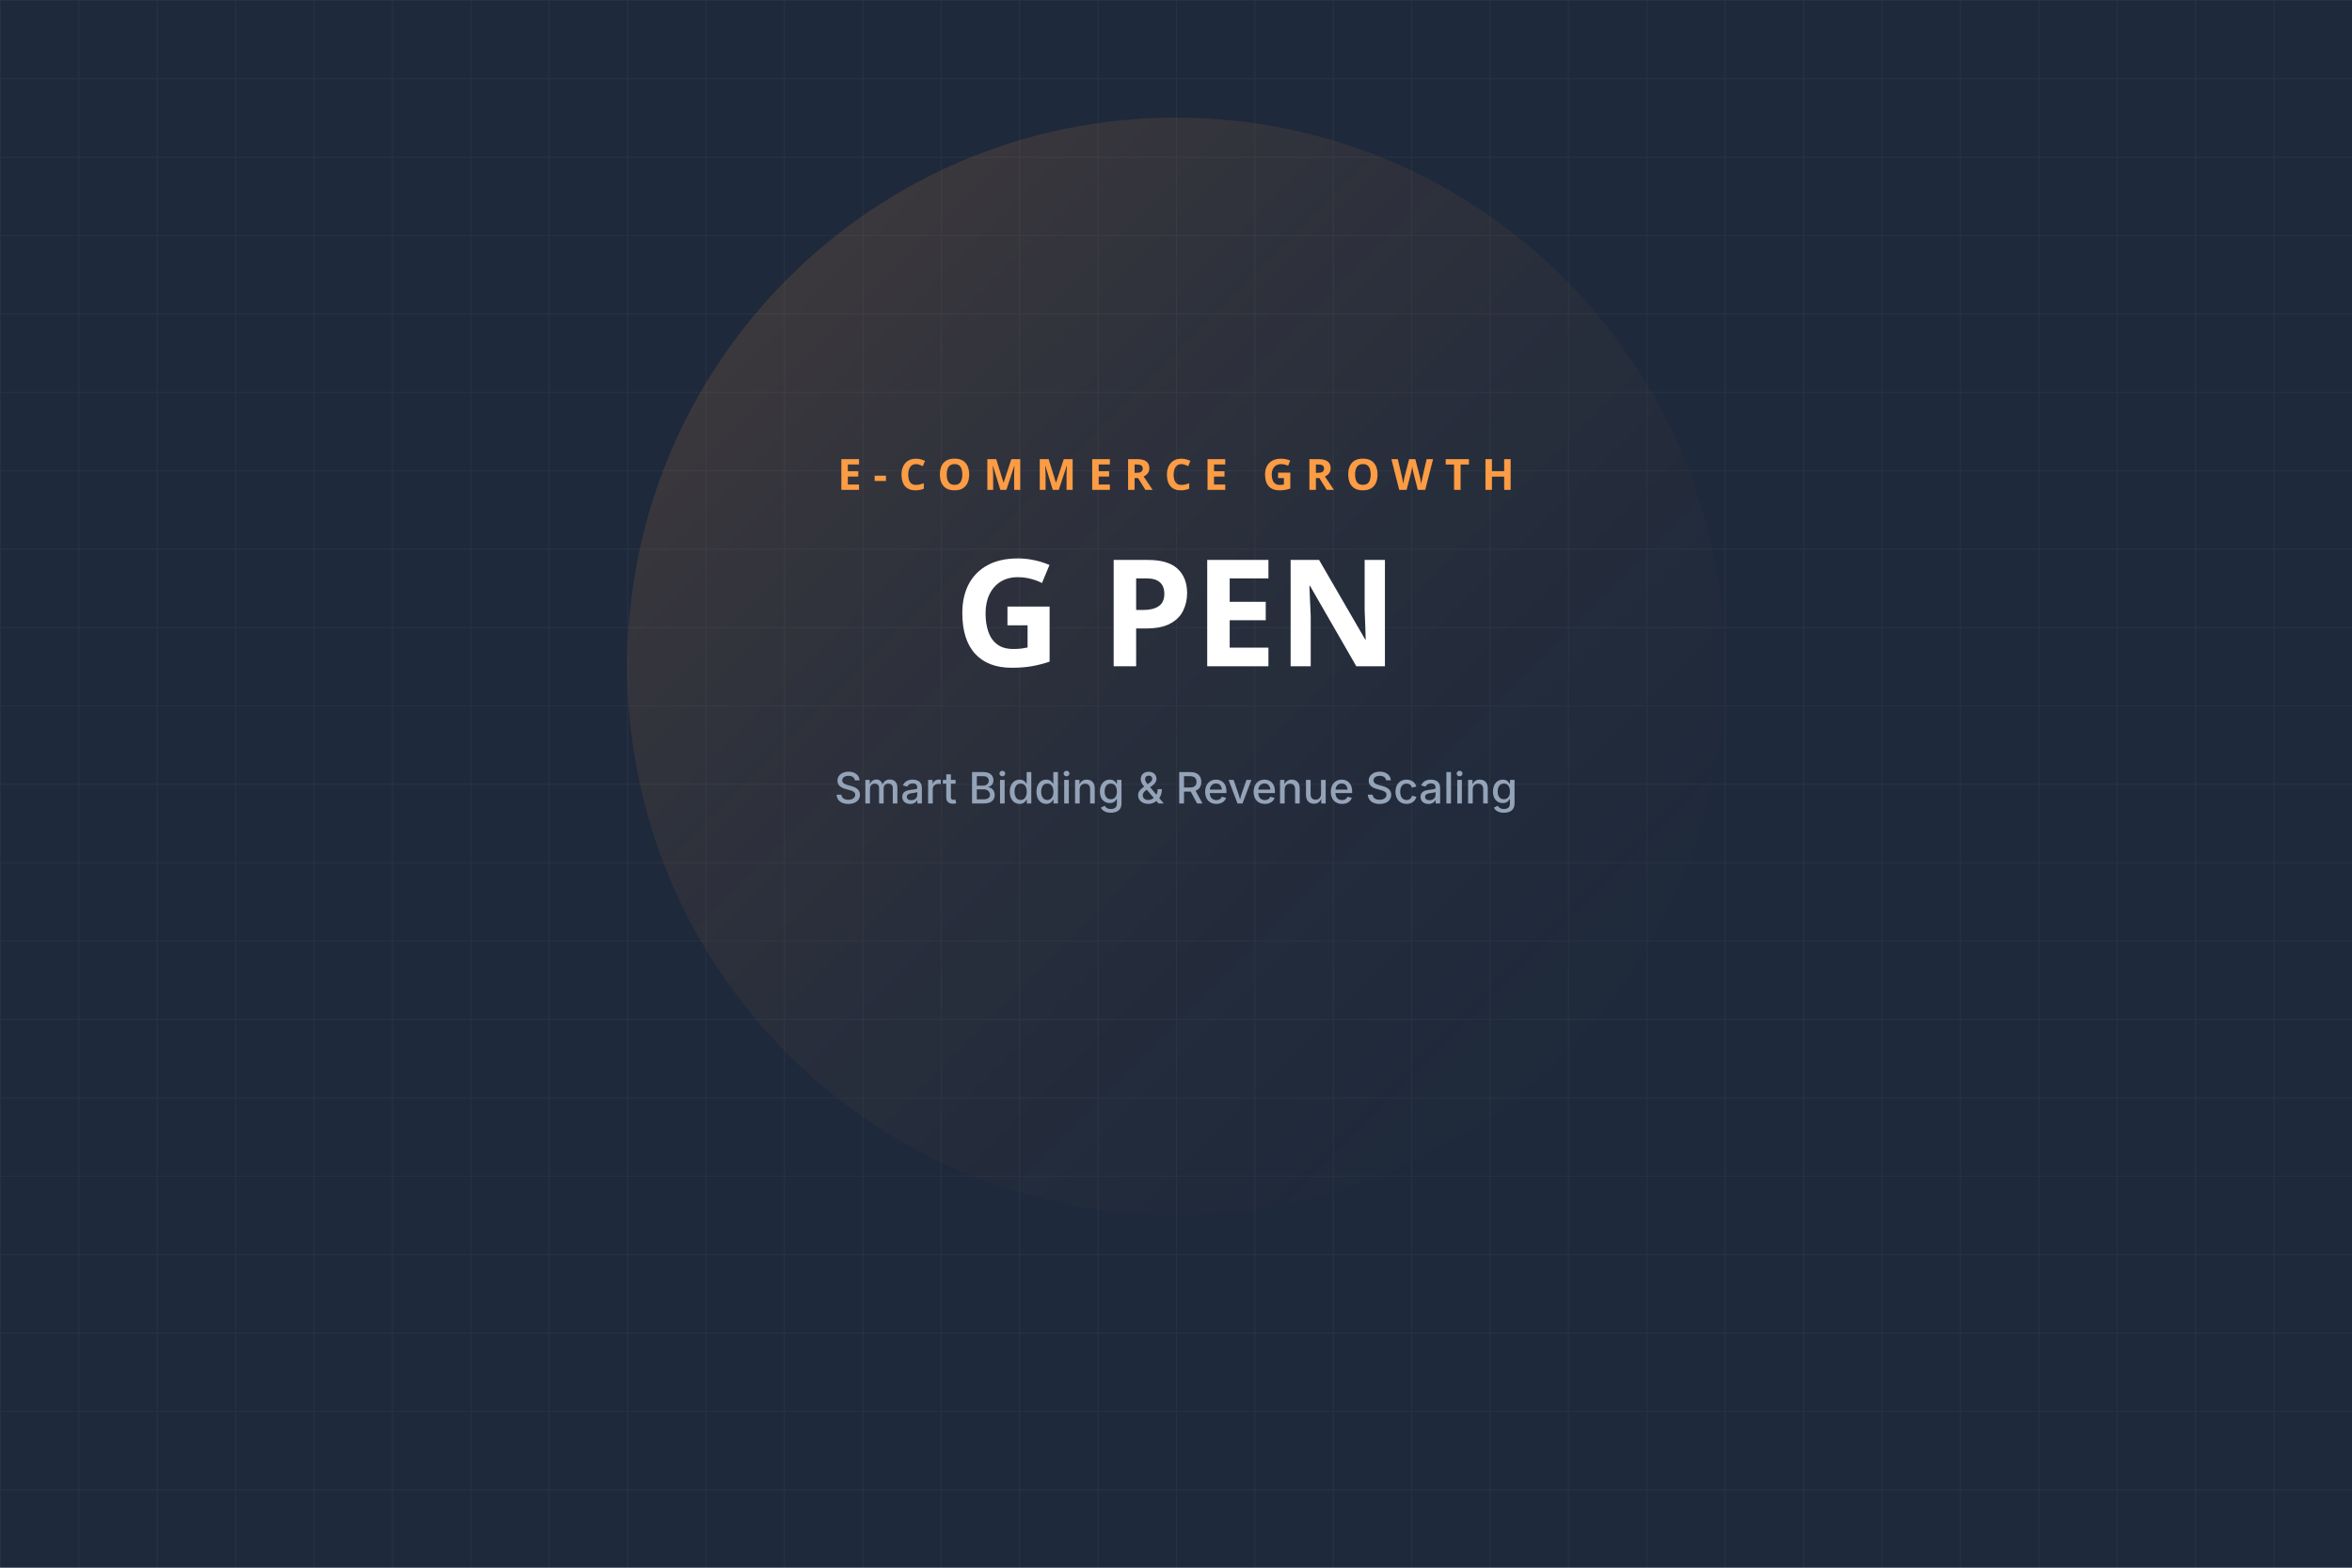
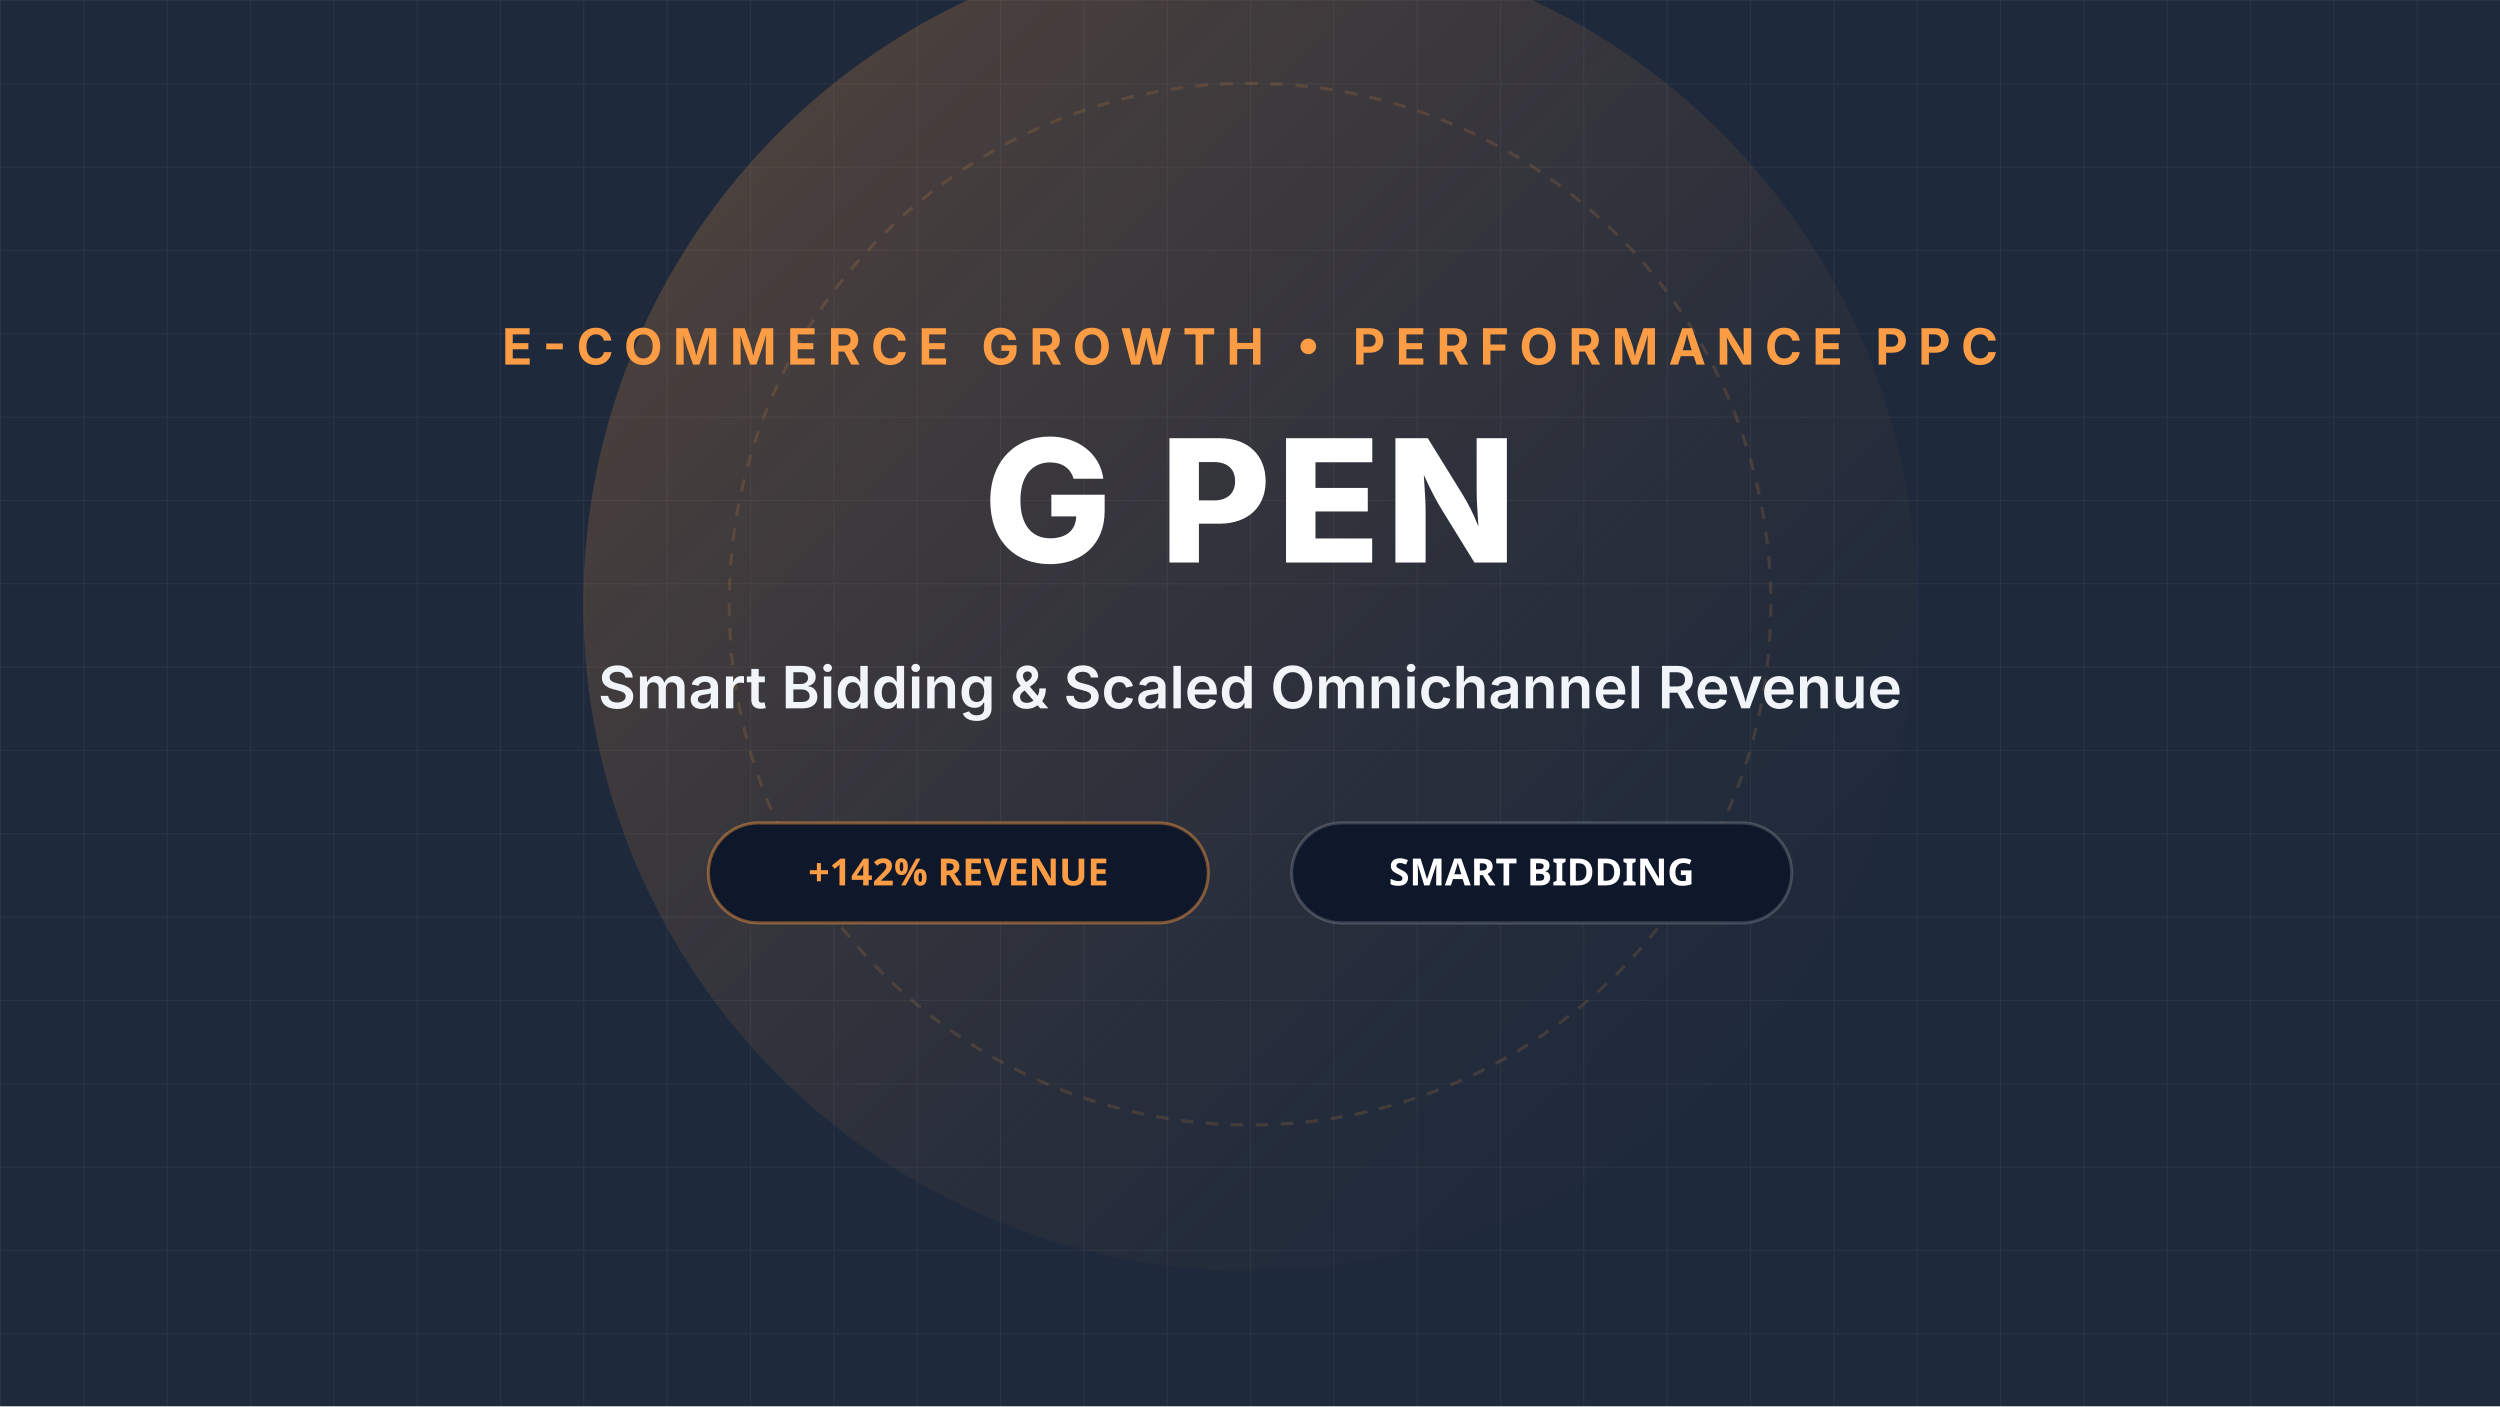
- <svg xmlns="http://www.w3.org/2000/svg" viewBox="0 0 1200 800" width="100%" height="100%">
-   <rect width="1200" height="800" fill="#1E293B" />
+ <svg xmlns="http://www.w3.org/2000/svg" viewBox="0 0 1200 675" width="100%" height="100%">
  <defs>
-     <pattern id="grid" width="40" height="40" patternUnits="userSpaceOnUse">
-       <path d="M 40 0 L 0 0 0 40" fill="none" stroke="rgba(255, 255, 255, 0.04)" stroke-width="1" />
+     <pattern id="gpen-grid" width="40" height="40" patternUnits="userSpaceOnUse">
+       <path d="M 40 0 L 0 0 0 40" fill="none" stroke="rgba(255, 255, 255, 0.05)" stroke-width="1" />
    </pattern>
    <linearGradient id="brand-grad" x1="0%" y1="0%" x2="100%" y2="100%">
-       <stop offset="0%" stop-color="#FC9C44" stop-opacity="0.18" />
+       <stop offset="0%" stop-color="#FC9C44" stop-opacity="0.25" />
+       <stop offset="60%" stop-color="#FC9C44" stop-opacity="0.05" />
      <stop offset="100%" stop-color="#1E293B" stop-opacity="0" />
    </linearGradient>
  </defs>
-   <rect width="1200" height="800" fill="url(#grid)" />
-   <circle cx="600" cy="340" r="280" fill="url(#brand-grad)" />
-   <text x="600" y="250" font-family="'Space Grotesk', sans-serif" font-size="22" fill="#FC9C44" font-weight="bold" letter-spacing="6" text-anchor="middle">E-COMMERCE GROWTH</text>
-   <text x="600" y="340" font-family="'Space Grotesk', sans-serif" font-size="76" fill="#FFFFFF" font-weight="bold" text-anchor="middle">G PEN</text>
-   <text x="600" y="410" font-family="'Inter', sans-serif" font-size="22" fill="#94A3B8" font-weight="500" text-anchor="middle">Smart Bidding &amp; Revenue Scaling</text>
+   <rect width="1200" height="675" fill="#1E293B" />
+   <rect width="1200" height="675" fill="url(#gpen-grid)" />
+   <circle cx="600" cy="290" r="320" fill="url(#brand-grad)" />
+   <circle cx="600" cy="290" r="250" fill="none" stroke="rgba(252, 156, 68, 0.15)" stroke-width="1.5" stroke-dasharray="6 6" />
+   <text x="600" y="175" font-family="'Space Grotesk', -apple-system, sans-serif" font-size="24" fill="#FC9C44" font-weight="700" letter-spacing="5" text-anchor="middle">E-COMMERCE GROWTH • PERFORMANCE PPC</text>
+   <text x="600" y="270" font-family="'Space Grotesk', -apple-system, sans-serif" font-size="82" fill="#FFFFFF" font-weight="800" letter-spacing="2.5" text-anchor="middle">G PEN</text>
+   <text x="600" y="340" font-family="'Inter', -apple-system, sans-serif" font-size="28" fill="#F1F5F9" font-weight="600" text-anchor="middle">Smart Bidding &amp; Scaled Omnichannel Revenue</text>
+   <g transform="translate(340, 395)">
+     <rect x="0" y="0" width="240" height="48" rx="24" fill="#0F172A" stroke="rgba(252, 156, 68, 0.45)" stroke-width="1.5" />
+     <text x="120" y="30" font-family="'Space Grotesk', sans-serif" font-size="18" fill="#FC9C44" font-weight="700" text-anchor="middle">+142% REVENUE</text>
+     <rect x="280" y="0" width="240" height="48" rx="24" fill="#0F172A" stroke="rgba(255, 255, 255, 0.18)" stroke-width="1.5" />
+     <text x="400" y="30" font-family="'Space Grotesk', sans-serif" font-size="18" fill="#FFFFFF" font-weight="700" text-anchor="middle">SMART BIDDING</text>
+   </g>
</svg>
